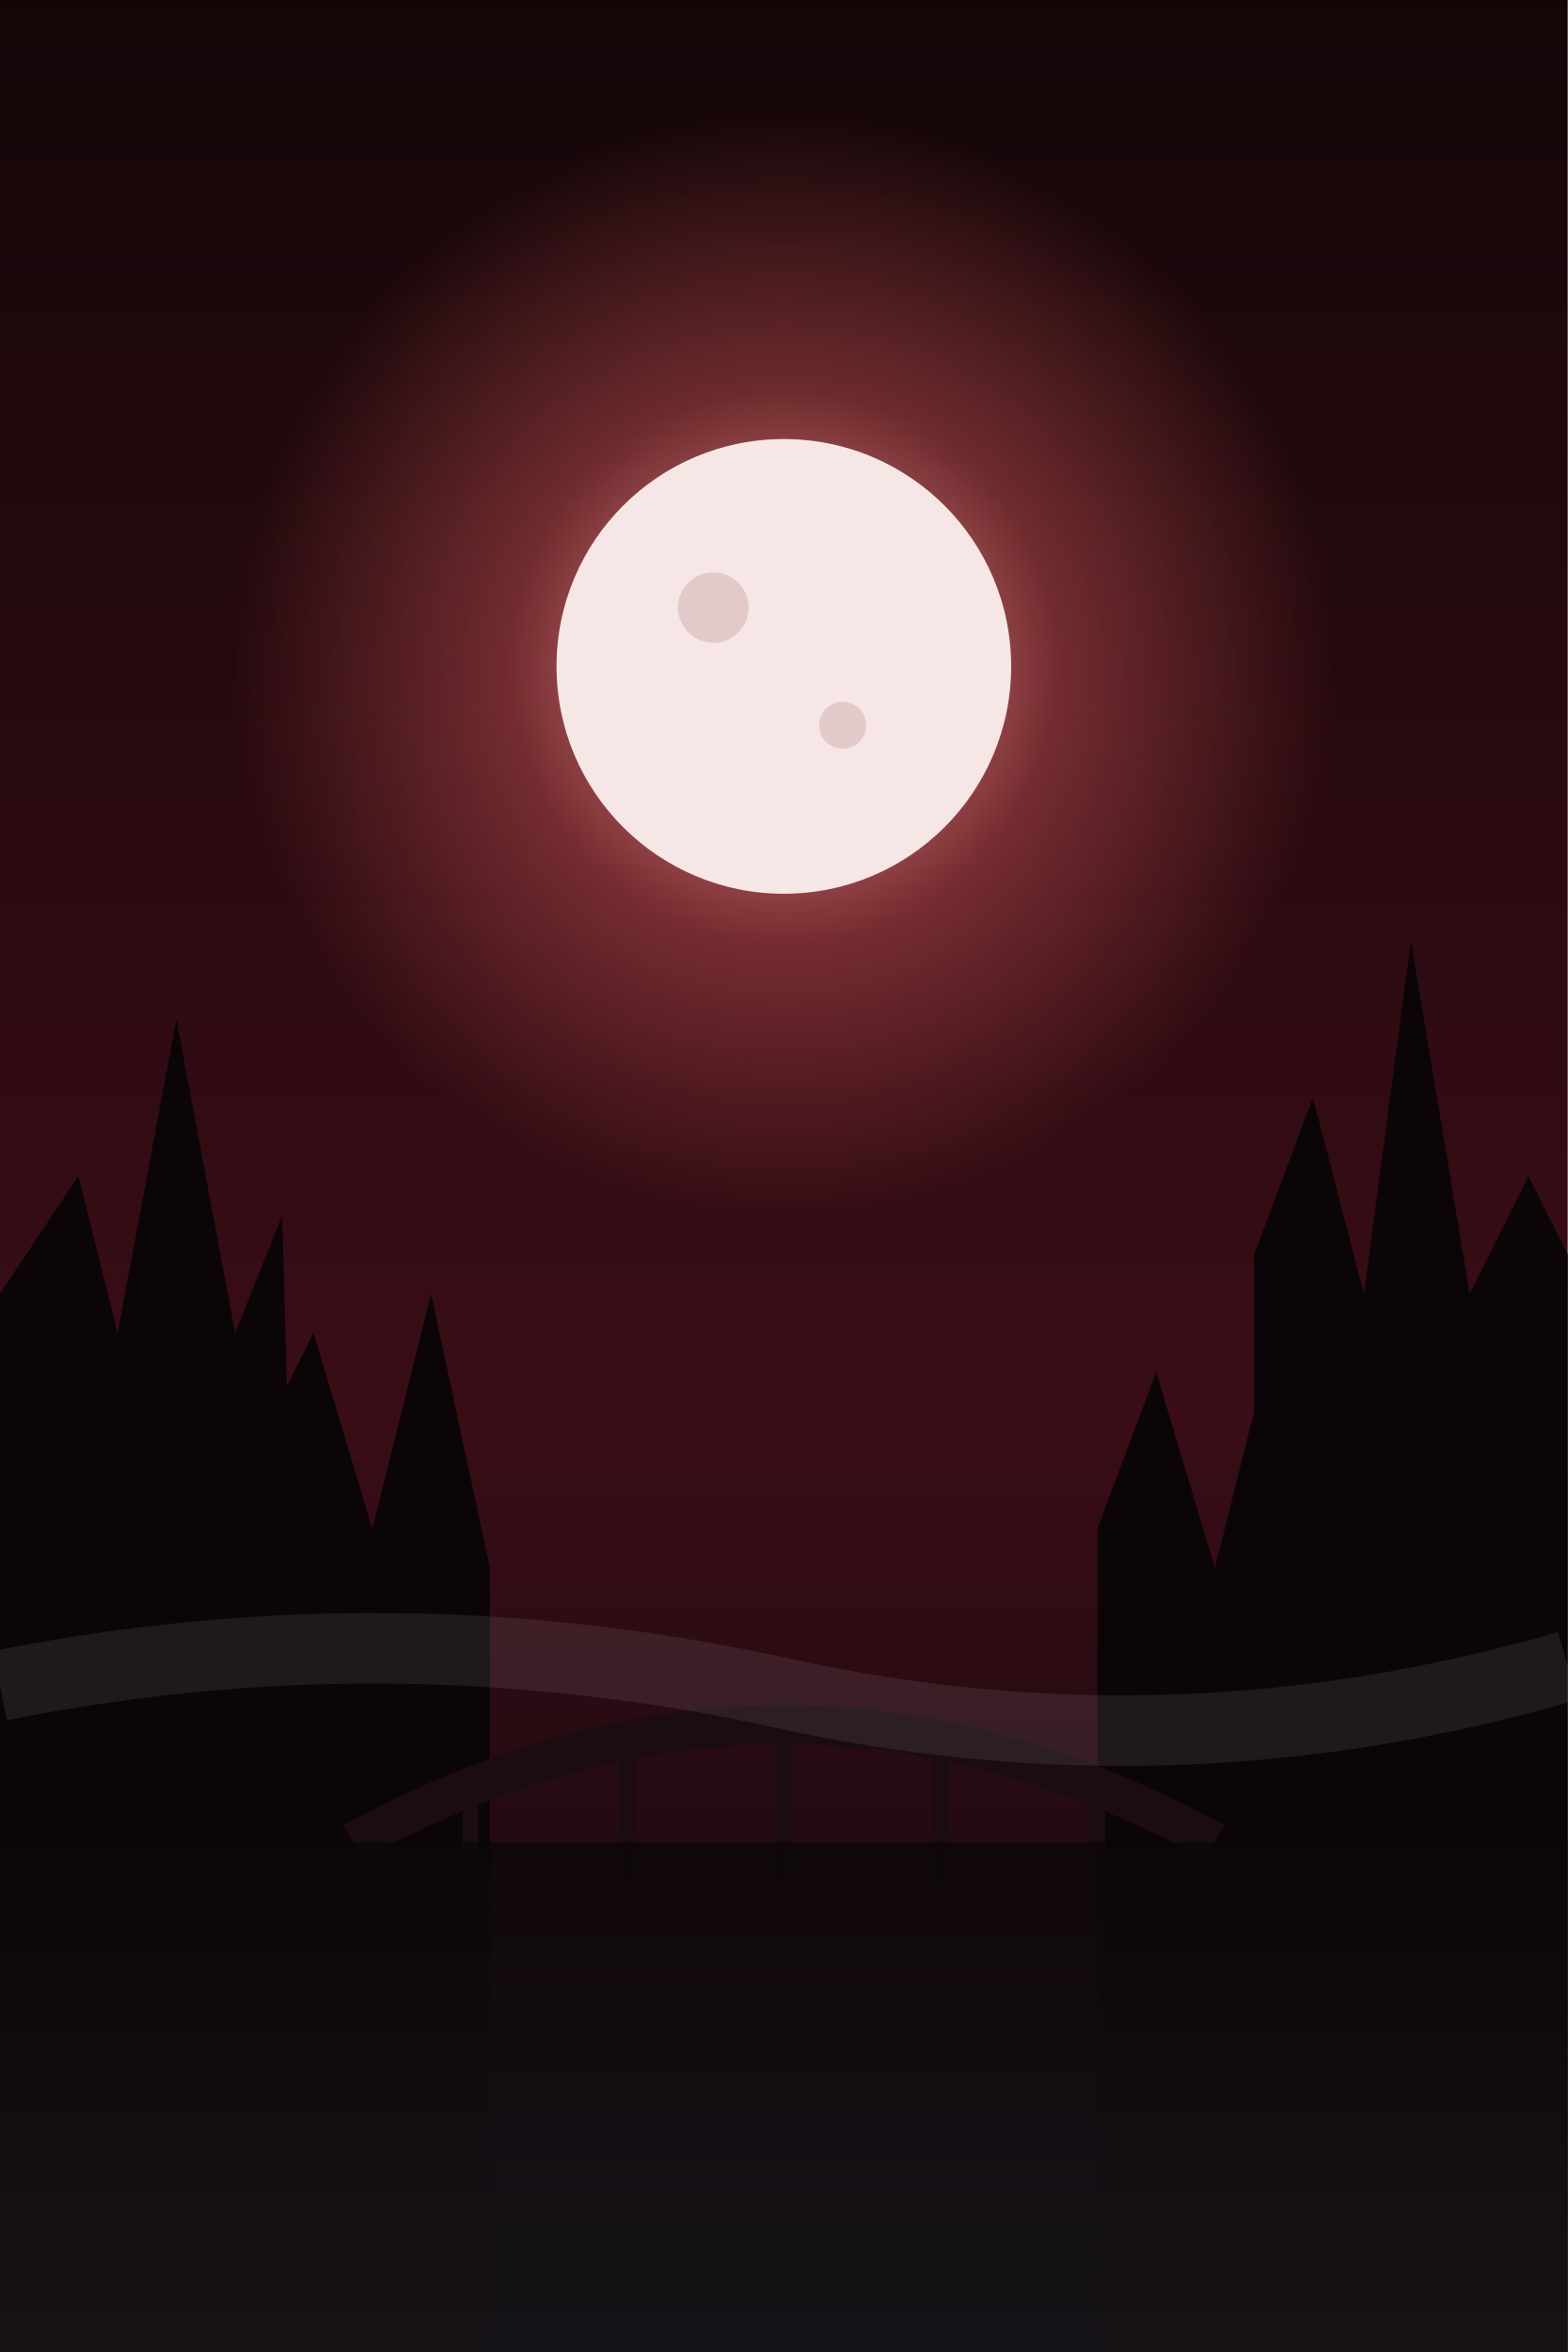
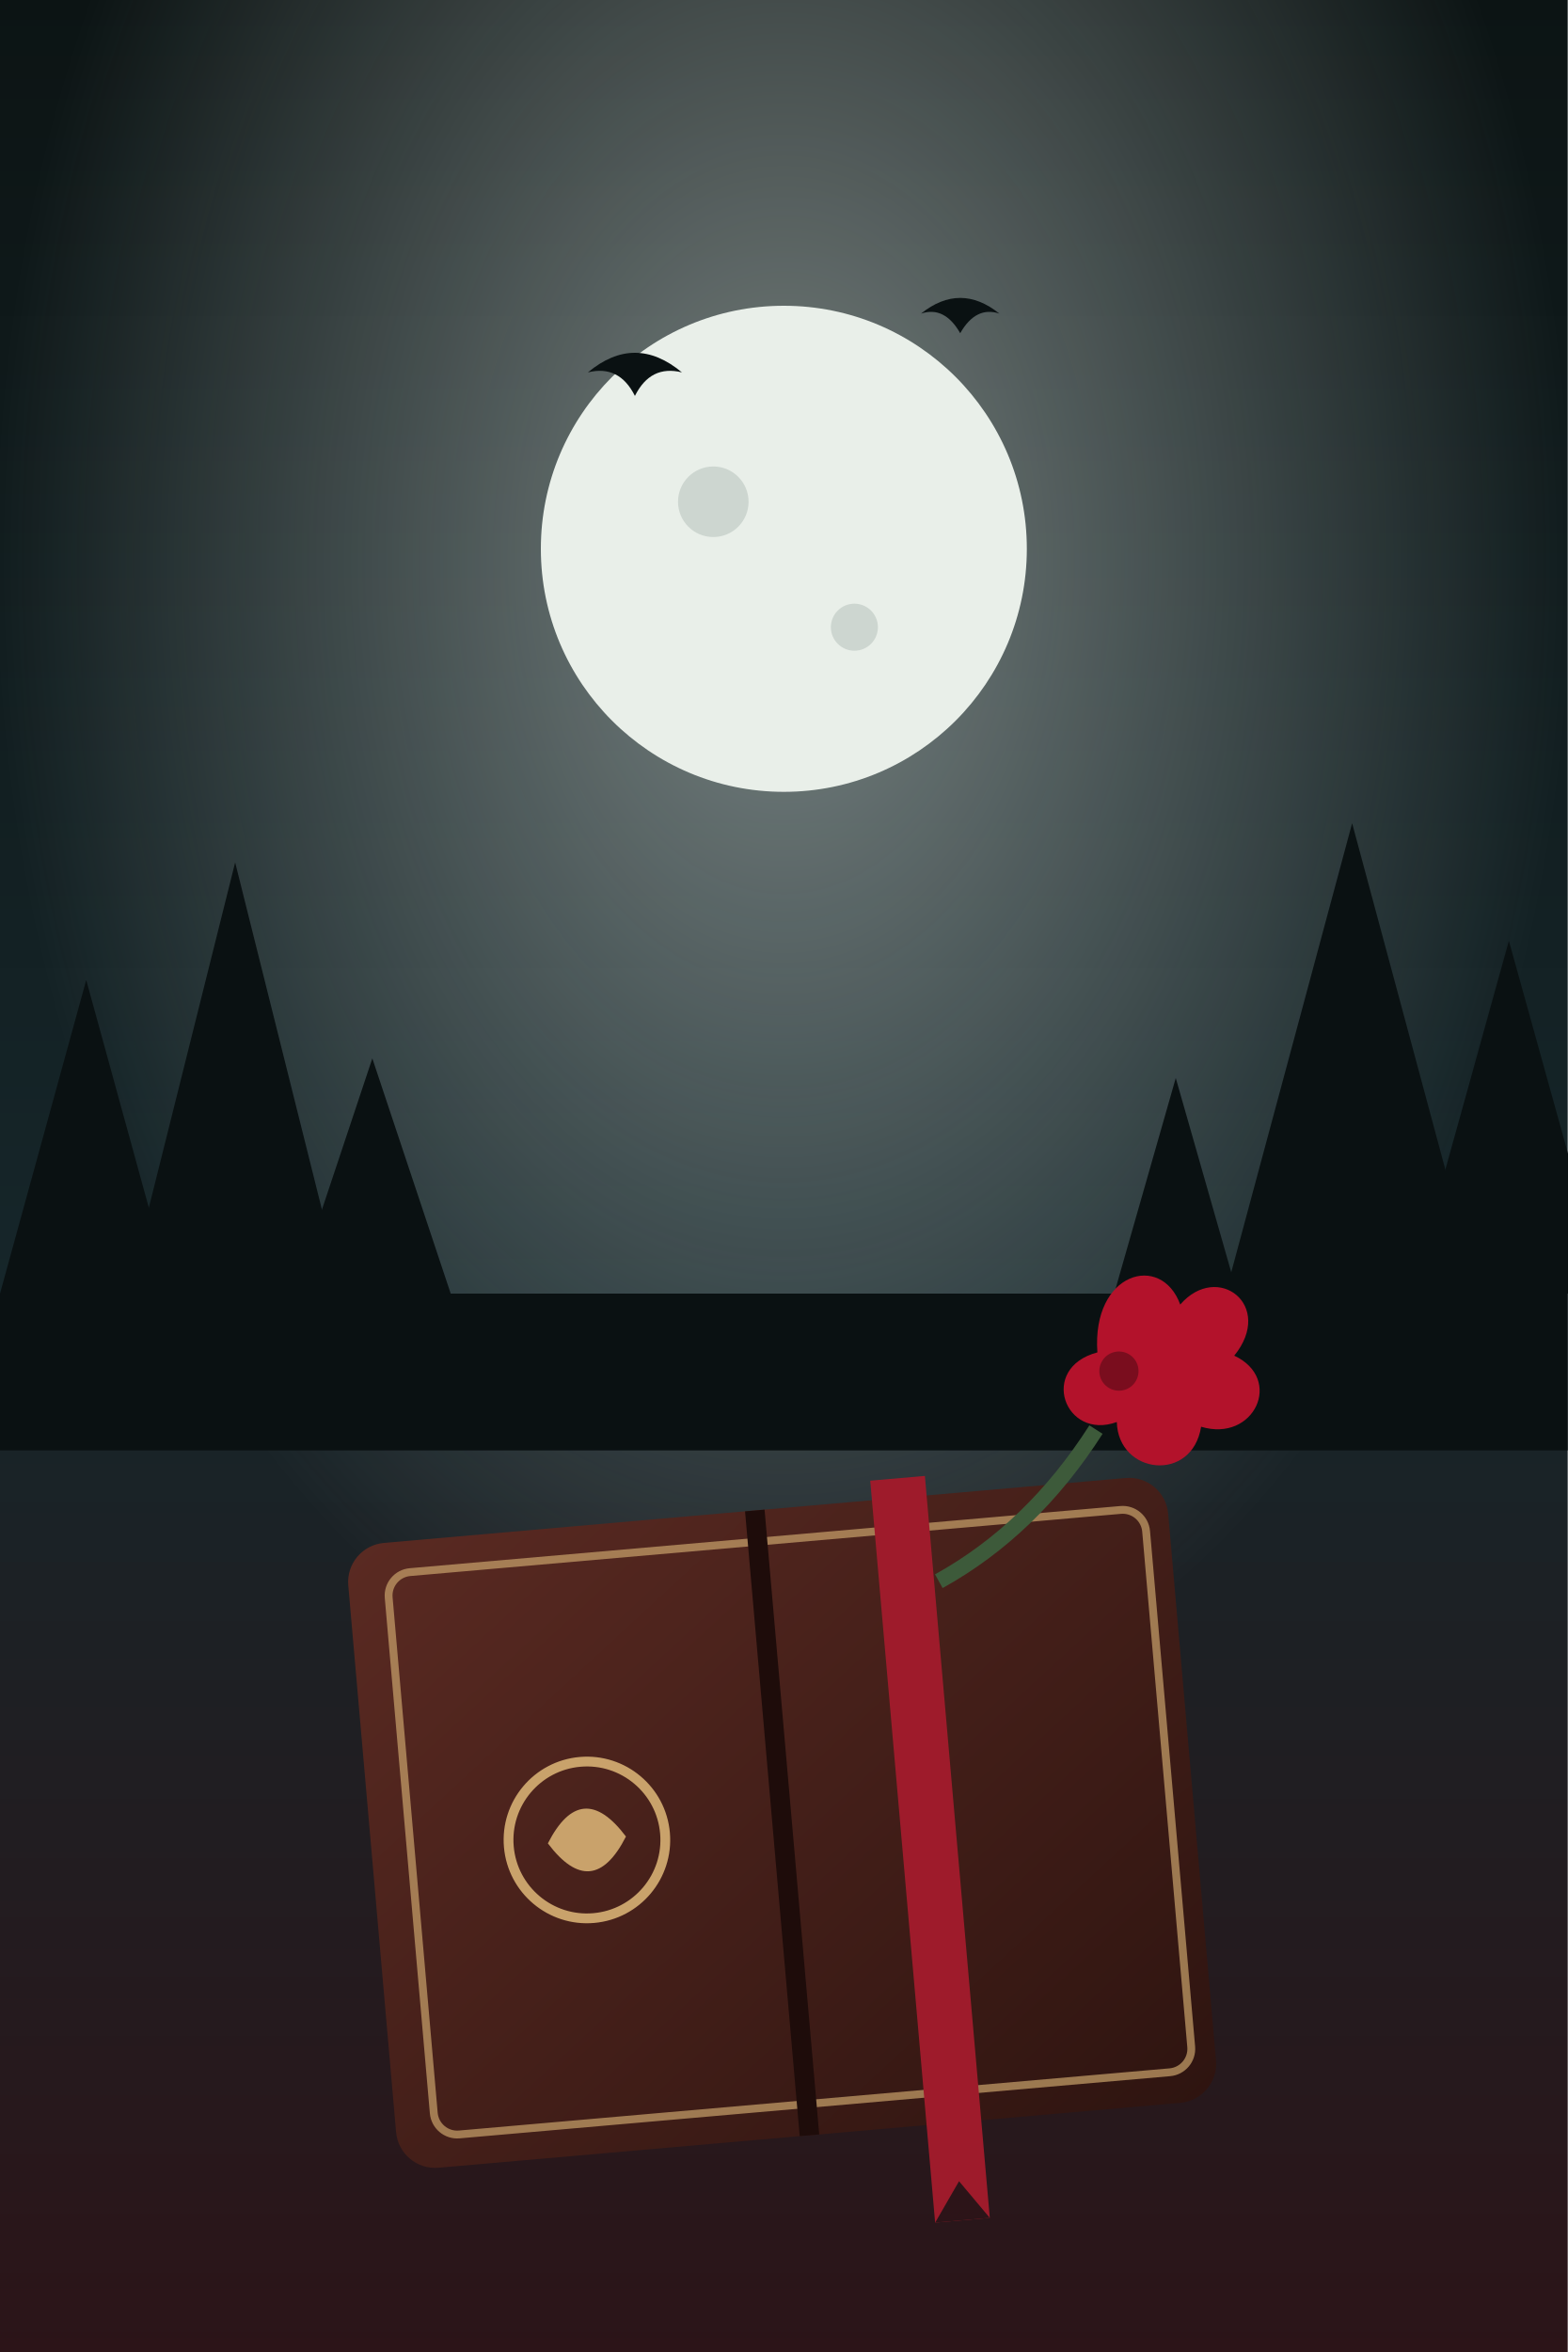
<svg xmlns="http://www.w3.org/2000/svg" viewBox="0 0 400 600">
  <defs>
-     <linearGradient id="s" x1="0" y1="0" x2="0" y2="1">
-       <stop offset="0" stop-color="#140608" />
-       <stop offset=".6" stop-color="#3a0d16" />
-       <stop offset="1" stop-color="#07070b" />
+     <linearGradient id="bg" x1="0" y1="0" x2="0" y2="1">
+       <stop offset="0" stop-color="#0c1414" />
+       <stop offset=".55" stop-color="#16262a" />
+       <stop offset="1" stop-color="#2c1418" />
    </linearGradient>
-     <radialGradient id="m" cx=".5" cy=".5" r=".5">
-       <stop offset="0" stop-color="#ffd9d9" />
-       <stop offset=".5" stop-color="#ff6b6b" stop-opacity=".35" />
-       <stop offset="1" stop-color="#ff6b6b" stop-opacity="0" />
+     <radialGradient id="g" cx=".5" cy=".24" r=".5">
+       <stop offset="0" stop-color="#dfe8e4" stop-opacity=".5" />
+       <stop offset="1" stop-color="#dfe8e4" stop-opacity="0" />
    </radialGradient>
-     <linearGradient id="f" x1="0" y1="0" x2="0" y2="1">
-       <stop offset="0" stop-color="#fff" stop-opacity="0" />
-       <stop offset="1" stop-color="#fff" stop-opacity=".18" />
+     <linearGradient id="book" x1="0" y1="0" x2="1" y2="1">
+       <stop offset="0" stop-color="#5a2a22" />
+       <stop offset="1" stop-color="#2e1410" />
    </linearGradient>
  </defs>
-   <rect width="400" height="600" fill="url(#s)" />
-   <circle cx="200" cy="170" r="140" fill="url(#m)" />
-   <circle cx="200" cy="170" r="58" fill="#f7e6e6" />
-   <circle cx="182" cy="155" r="9" fill="#e3caca" />
-   <circle cx="215" cy="185" r="6" fill="#e3caca" />
-   <g fill="#0c0508">
-     <path d="M0 600 V330 L20 300 L30 340 L45 260 L60 340 L72 310 L80 600Z" />
-     <path d="M320 600 V320 L335 280 L348 330 L360 240 L375 330 L390 300 L400 320 V600Z" />
-     <path d="M60 600 V380 L80 340 L95 390 L110 330 L125 400 V600Z" />
-     <path d="M280 600 V390 L295 350 L310 400 L325 340 V600Z" />
+   <rect width="400" height="600" fill="url(#bg)" />
+   <rect width="400" height="600" fill="url(#g)" />
+   <circle cx="200" cy="140" r="62" fill="#e9efe9" />
+   <circle cx="182" cy="128" r="9" fill="#cdd6d0" />
+   <circle cx="218" cy="160" r="6" fill="#cdd6d0" />
+   <g fill="#0a1112">
+     <path d="M0 330 L22 250 L44 330z" />
+     <path d="M30 340 L60 220 L90 340z" />
+     <path d="M310 340 L345 210 L380 340z" />
+     <path d="M360 330 L385 240 L410 330z" />
+     <path d="M70 345 L95 270 L120 345z" />
+     <path d="M280 345 L300 275 L320 345z" />
+     <rect x="0" y="330" width="400" height="40" />
  </g>
-   <path d="M0 470 H400 V600 H0Z" fill="url(#f)" />
-   <path d="M90 470 Q200 410 310 470" stroke="#1a0c10" stroke-width="10" fill="none" />
-   <g stroke="#1a0c10" stroke-width="4">
-     <line x1="120" y1="452" x2="120" y2="480" />
-     <line x1="160" y1="440" x2="160" y2="480" />
-     <line x1="200" y1="436" x2="200" y2="480" />
-     <line x1="240" y1="440" x2="240" y2="480" />
-     <line x1="280" y1="452" x2="280" y2="480" />
+   <path d="M150 95 q12 -10 24 0 q-8 -2 -12 6 q-4 -8 -12 -6z" fill="#0a1112" />
+   <path d="M235 80 q10 -8 20 0 q-6 -2 -10 5 q-4 -7 -10 -5z" fill="#0a1112" />
+   <g transform="rotate(-5 200 470)">
+     <rect x="95" y="385" width="210" height="160" rx="10" fill="url(#book)" />
+     <rect x="105" y="393" width="194" height="144" rx="6" fill="none" stroke="#c9a26b" stroke-width="2" opacity=".7" />
+     <path d="M200 385 V545" stroke="#1e0c0a" stroke-width="5" />
+     <rect x="230" y="380" width="14" height="190" fill="#9e1b2b" />
+     <path d="M230 570 l7 -10 l7 10z" fill="#2c1418" />
+     <circle cx="150" cy="465" r="20" fill="none" stroke="#c9a26b" stroke-width="2.5" />
+     <path d="M140 465 q10 -16 20 0 q-10 16 -20 0z" fill="#c9a26b" />
  </g>
-   <rect y="470" width="400" height="130" fill="#08050a" opacity=".7" />
-   <path d="M0 430 Q100 410 200 432 T400 425" stroke="#fff" stroke-opacity=".08" stroke-width="18" fill="none" />
+   <g transform="translate(280 345) rotate(25)">
+     <path d="M0 0 c-10 -18 4 -30 14 -20 c4 -14 22 -10 18 6 c14 0 14 18 0 20 c4 14 -14 20 -20 8 c-10 10 -24 -4 -12 -14z" fill="#b3122b" />
+     <circle cx="7" cy="2" r="5" fill="#7a0d1e" />
+     <path d="M8 18 q-4 30 -20 52" stroke="#3d5a3a" stroke-width="4" fill="none" />
+   </g>
</svg>
